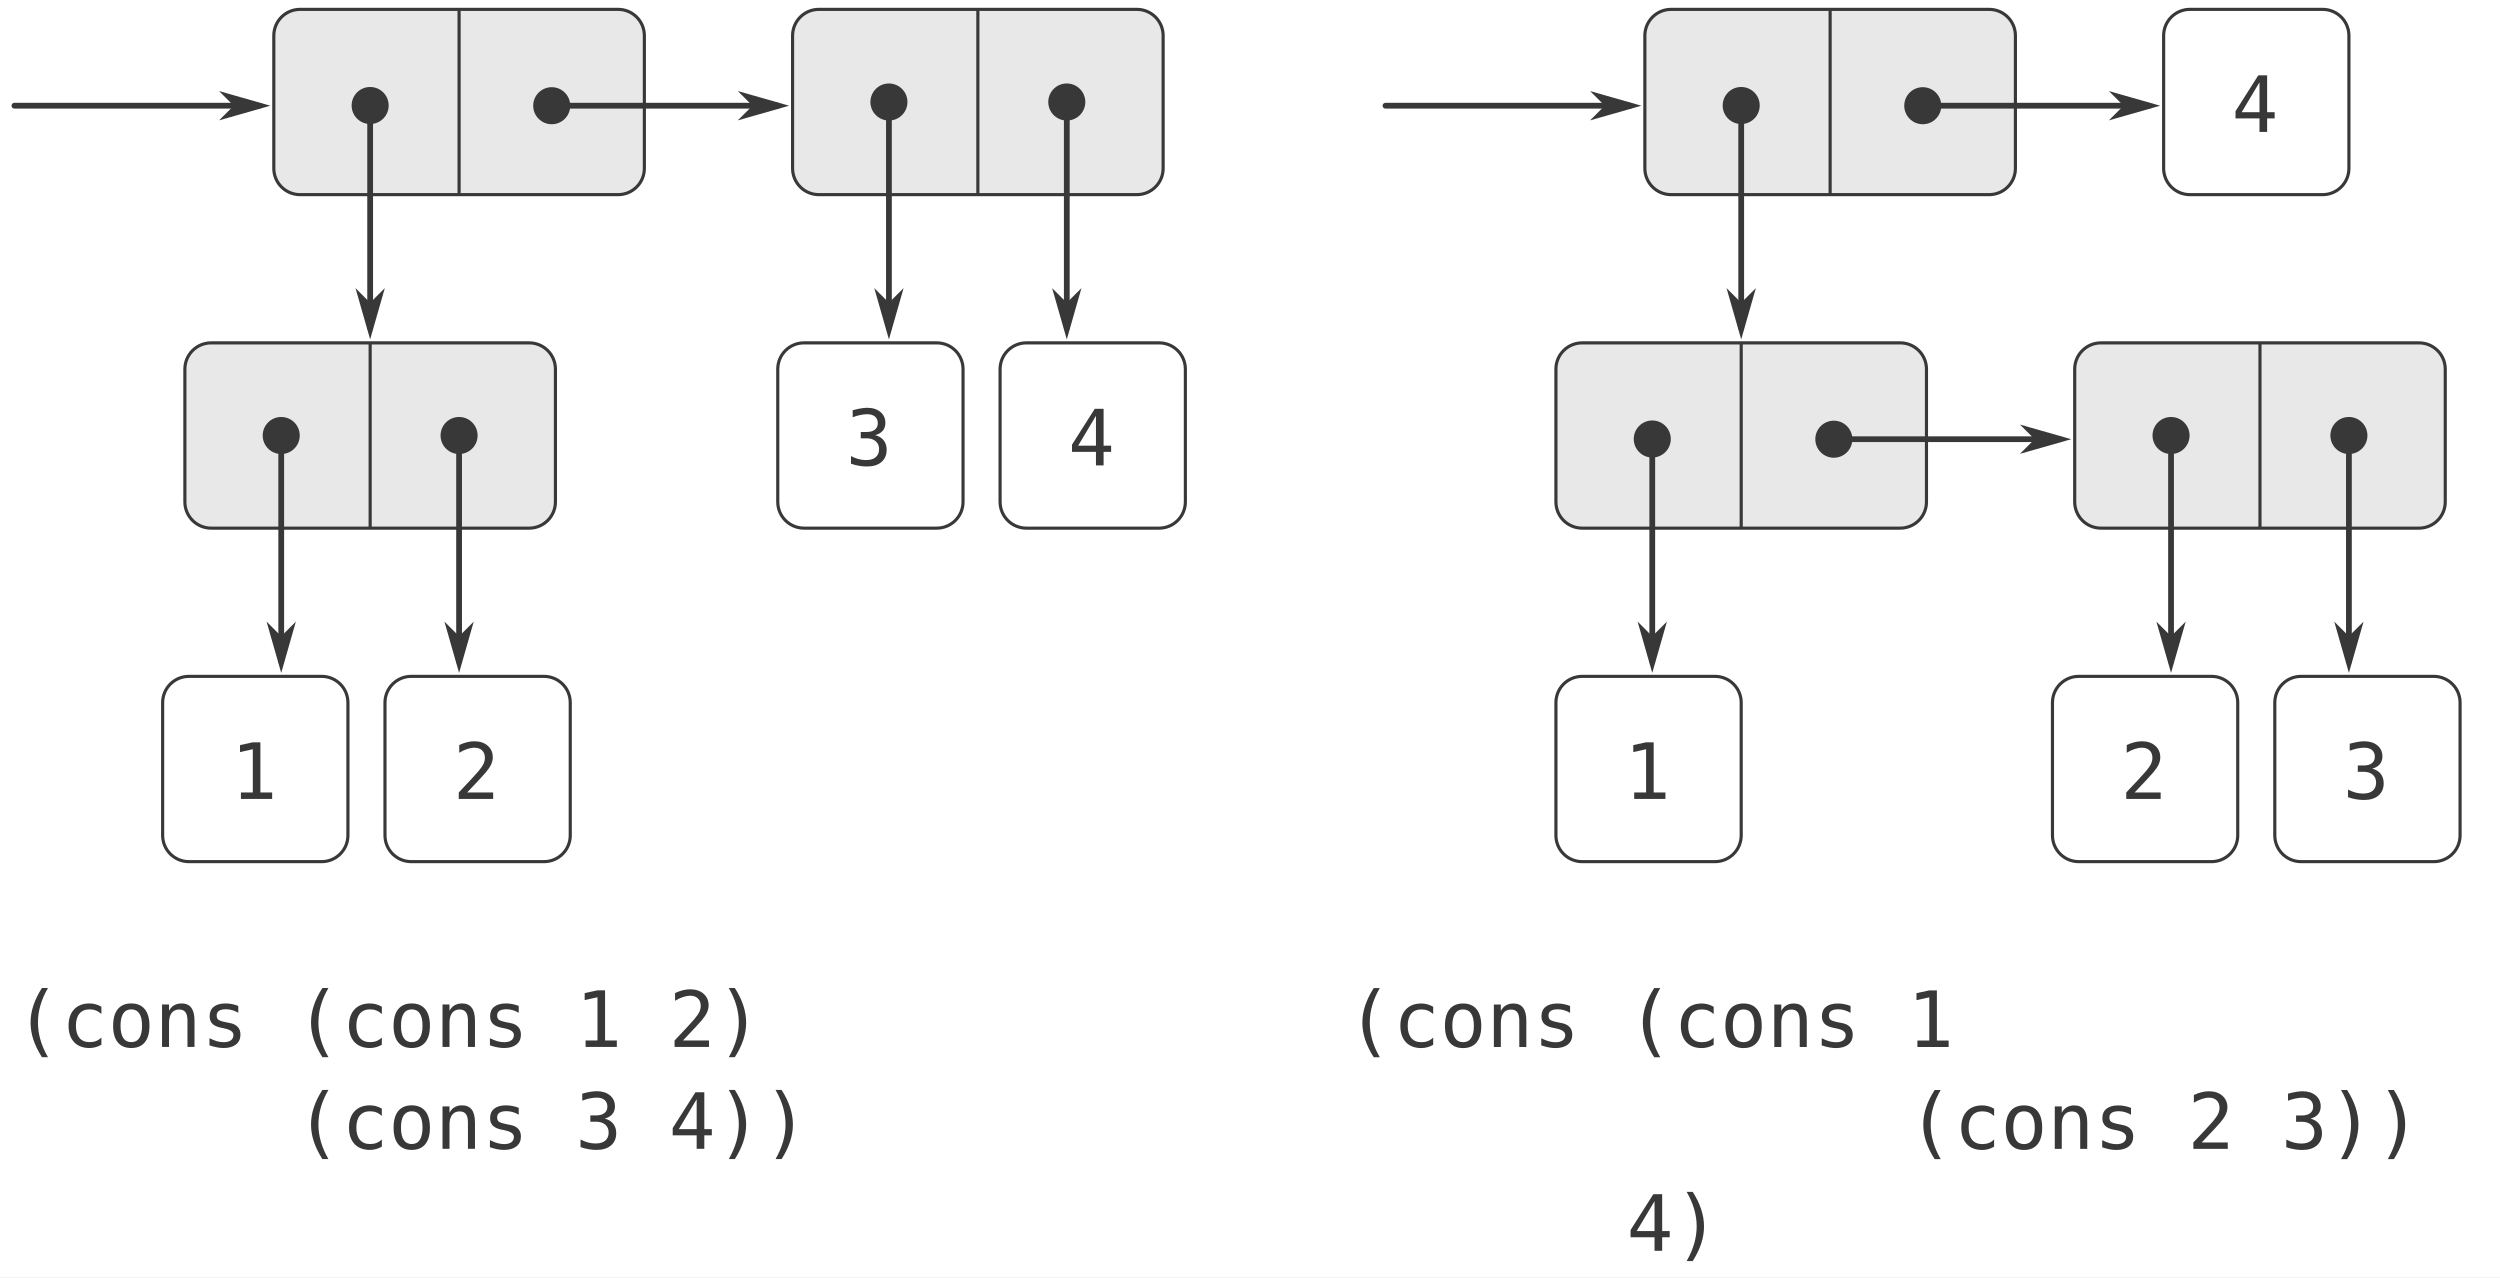
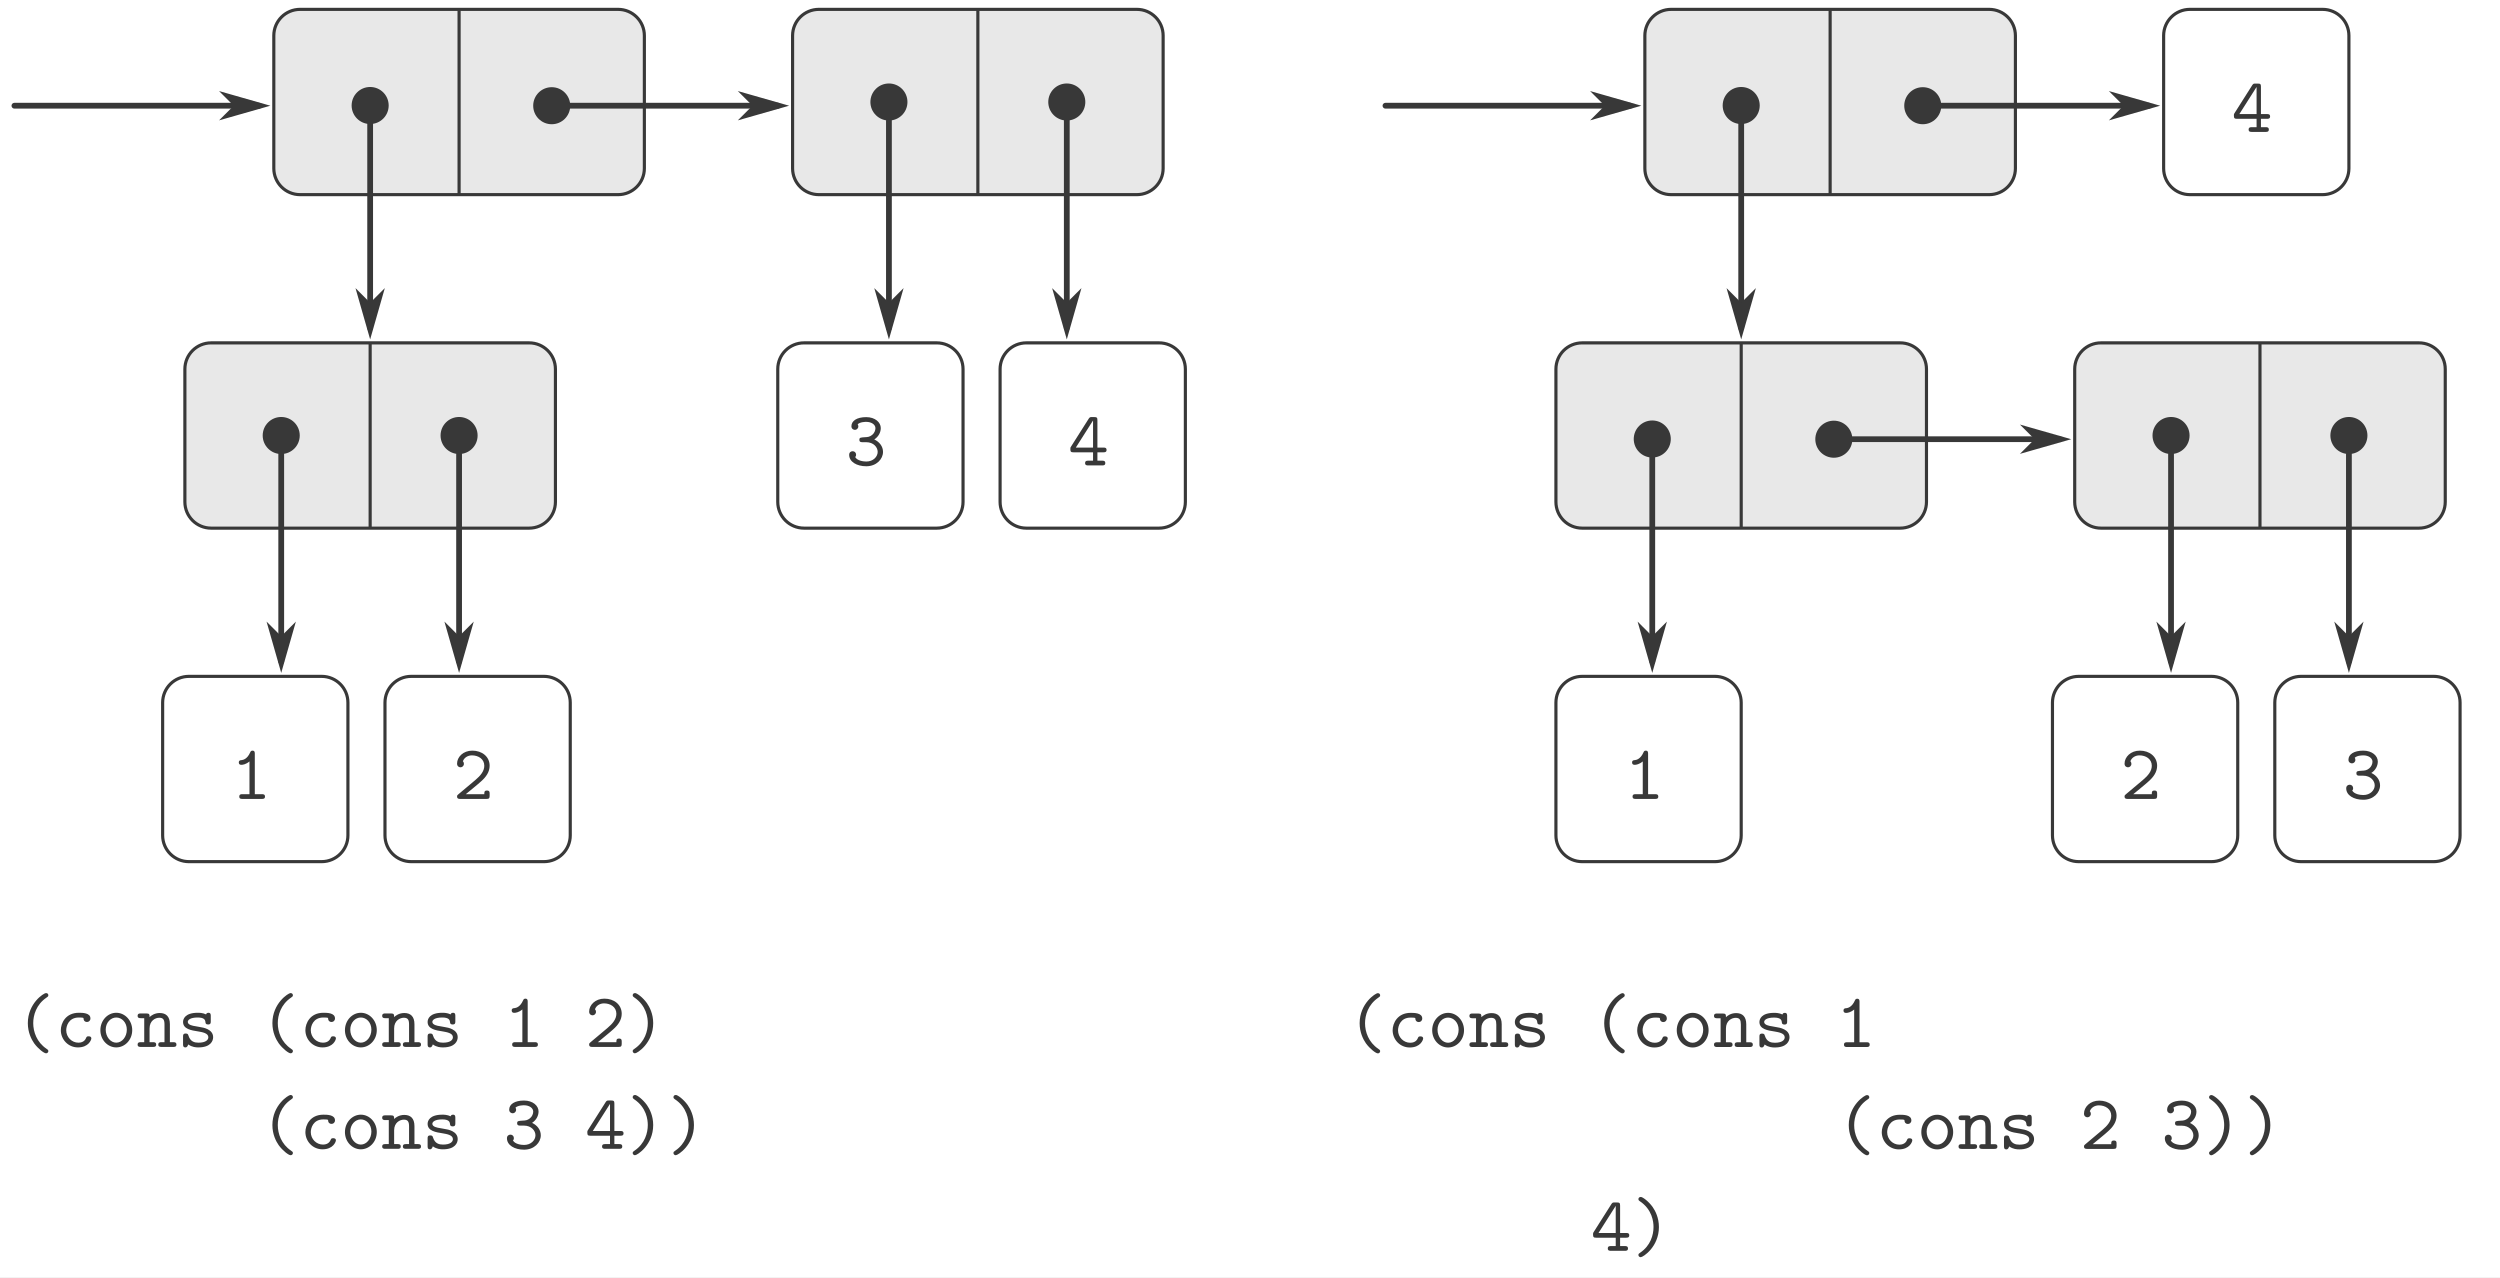
<svg xmlns="http://www.w3.org/2000/svg" preserveAspectRatio="xMinYMin meet" viewBox="0 0 644 329" id="svg2" style="display:inline" version="1.1">
  <defs id="defs4">
    <marker refX="0" refY="0" orient="auto" id="Arrow1Mstart" style="overflow:visible">
      <path d="M 0,0 5,-5 -12.5,0 5,5 0,0 z" transform="matrix(0.4,0,0,0.4,4,0)" id="path4565" style="fill:#383838;fill-rule:evenodd;stroke:#383838;stroke-width:1pt;marker-start:none" />
    </marker>
    <marker refX="0" refY="0" orient="auto" id="Arrow1Lstart" style="overflow:visible">
      <path d="M 0,0 5,-5 -12.5,0 5,5 0,0 z" transform="matrix(0.8,0,0,0.8,10,0)" id="path4559" style="fill-rule:evenodd;stroke:#383838;stroke-width:1pt;marker-start:none" />
    </marker>
    <marker refX="0" refY="0" orient="auto" id="Arrow1Mstart-0" style="overflow:visible">
      <path d="M 0,0 5,-5 -12.5,0 5,5 0,0 z" transform="matrix(0.4,0,0,0.4,4,0)" id="path4565-7" style="fill-rule:evenodd;stroke:#383838;stroke-width:1pt;marker-start:none" />
    </marker>
    <marker refX="0" refY="0" orient="auto" id="Arrow1Mstart-9" style="overflow:visible">
      <path d="M 0,0 5,-5 -12.5,0 5,5 0,0 z" transform="matrix(0.4,0,0,0.4,4,0)" id="path4565-6" style="fill-rule:evenodd;stroke:#383838;stroke-width:1pt;marker-start:none" />
    </marker>
    <marker refX="0" refY="0" orient="auto" id="Arrow1Mstart-2" style="overflow:visible">
      <path d="M 0,0 5,-5 -12.5,0 5,5 0,0 z" transform="matrix(0.4,0,0,0.4,4,0)" id="path4565-4" style="fill-rule:evenodd;stroke:#383838;stroke-width:1pt;marker-start:none" />
    </marker>
    <marker refX="0" refY="0" orient="auto" id="Arrow1Mstart-3" style="overflow:visible">
      <path d="M 0,0 5,-5 -12.5,0 5,5 0,0 z" transform="matrix(0.4,0,0,0.4,4,0)" id="path4565-2" style="fill-rule:evenodd;stroke:#383838;stroke-width:1pt;marker-start:none" />
    </marker>
    <marker refX="0" refY="0" orient="auto" id="marker3340" style="overflow:visible">
      <path d="M 0,0 5,-5 -12.5,0 5,5 0,0 z" transform="matrix(0.4,0,0,0.4,4,0)" id="path3342" style="fill-rule:evenodd;stroke:#383838;stroke-width:1pt;marker-start:none" />
    </marker>
    <marker refX="0" refY="0" orient="auto" id="marker3344" style="overflow:visible">
      <path d="M 0,0 5,-5 -12.5,0 5,5 0,0 z" transform="matrix(0.4,0,0,0.4,4,0)" id="path3346" style="fill-rule:evenodd;stroke:#383838;stroke-width:1pt;marker-start:none" />
    </marker>
    <marker refX="0" refY="0" orient="auto" id="Arrow1Mstart-6" style="overflow:visible">
      <path d="M 0,0 5,-5 -12.5,0 5,5 0,0 z" transform="matrix(0.4,0,0,0.4,4,0)" id="path4565-9" style="fill-rule:evenodd;stroke:#383838;stroke-width:1pt;marker-start:none" />
    </marker>
    <marker refX="0" refY="0" orient="auto" id="marker3411" style="overflow:visible">
      <path d="M 0,0 5,-5 -12.5,0 5,5 0,0 z" transform="matrix(0.4,0,0,0.4,4,0)" id="path3413" style="fill-rule:evenodd;stroke:#383838;stroke-width:1pt;marker-start:none" />
    </marker>
    <marker refX="0" refY="0" orient="auto" id="marker3415" style="overflow:visible">
      <path d="M 0,0 5,-5 -12.5,0 5,5 0,0 z" transform="matrix(0.4,0,0,0.4,4,0)" id="path3417" style="fill-rule:evenodd;stroke:#383838;stroke-width:1pt;marker-start:none" />
    </marker>
    <marker refX="0" refY="0" orient="auto" id="Arrow1Mstart-8" style="overflow:visible">
      <path d="M 0,0 5,-5 -12.5,0 5,5 0,0 z" transform="matrix(0.4,0,0,0.4,4,0)" id="path4565-95" style="fill-rule:evenodd;stroke:#383838;stroke-width:1pt;marker-start:none" />
    </marker>
    <marker refX="0" refY="0" orient="auto" id="marker3505" style="overflow:visible">
      <path d="M 0,0 5,-5 -12.5,0 5,5 0,0 z" transform="matrix(0.4,0,0,0.4,4,0)" id="path3507" style="fill-rule:evenodd;stroke:#383838;stroke-width:1pt;marker-start:none" />
    </marker>
    <marker refX="0" refY="0" orient="auto" id="marker3509" style="overflow:visible">
      <path d="M 0,0 5,-5 -12.5,0 5,5 0,0 z" transform="matrix(0.4,0,0,0.4,4,0)" id="path3511" style="fill-rule:evenodd;stroke:#383838;stroke-width:1pt;marker-start:none" />
    </marker>
    <marker refX="0" refY="0" orient="auto" id="Arrow1Mstart-88" style="overflow:visible">
      <path d="M 0,0 5,-5 -12.5,0 5,5 0,0 z" transform="matrix(0.4,0,0,0.4,4,0)" id="path4565-45" style="fill-rule:evenodd;stroke:#383838;stroke-width:1pt;marker-start:none" />
    </marker>
    <marker refX="0" refY="0" orient="auto" id="Arrow1Mstart-33" style="overflow:visible">
      <path d="M 0,0 5,-5 -12.5,0 5,5 0,0 z" transform="matrix(0.4,0,0,0.4,4,0)" id="path4565-46" style="fill-rule:evenodd;stroke:#383838;stroke-width:1pt;marker-start:none" />
    </marker>
    <marker refX="0" refY="0" orient="auto" id="marker3610" style="overflow:visible">
      <path d="M 0,0 5,-5 -12.5,0 5,5 0,0 z" transform="matrix(0.4,0,0,0.4,4,0)" id="path3612" style="fill-rule:evenodd;stroke:#383838;stroke-width:1pt;marker-start:none" />
    </marker>
    <marker refX="0" refY="0" orient="auto" id="Arrow1Mstart-27" style="overflow:visible">
      <path d="M 0,0 5,-5 -12.5,0 5,5 0,0 z" transform="matrix(0.4,0,0,0.4,4,0)" id="path4565-91" style="fill-rule:evenodd;stroke:#383838;stroke-width:1pt;marker-start:none" />
    </marker>
    <marker refX="0" refY="0" orient="auto" id="marker3686" style="overflow:visible">
      <path d="M 0,0 5,-5 -12.5,0 5,5 0,0 z" transform="matrix(0.4,0,0,0.4,4,0)" id="path3688" style="fill-rule:evenodd;stroke:#383838;stroke-width:1pt;marker-start:none" />
    </marker>
    <marker refX="0" refY="0" orient="auto" id="marker3690" style="overflow:visible">
      <path d="M 0,0 5,-5 -12.5,0 5,5 0,0 z" transform="matrix(0.4,0,0,0.4,4,0)" id="path3692" style="fill-rule:evenodd;stroke:#383838;stroke-width:1pt;marker-start:none" />
    </marker>
    <marker refX="0" refY="0" orient="auto" id="Arrow1Mstart-1" style="overflow:visible">
      <path d="M 0,0 5,-5 -12.5,0 5,5 0,0 z" transform="matrix(0.4,0,0,0.4,4,0)" id="path4565-26" style="fill-rule:evenodd;stroke:#383838;stroke-width:1pt;marker-start:none" />
    </marker>
    <marker refX="0" refY="0" orient="auto" id="marker3750" style="overflow:visible">
      <path d="M 0,0 5,-5 -12.5,0 5,5 0,0 z" transform="matrix(0.4,0,0,0.4,4,0)" id="path3752" style="fill-rule:evenodd;stroke:#383838;stroke-width:1pt;marker-start:none" />
    </marker>
  </defs>
  <rect width="100%" height="100%" fill="white" />
  <g transform="translate(-36.63954,-60.65625)" id="layer5">
    <rect width="95.455" height="47.727" rx="6.764" ry="6.764" x="107.173" y="63.069" id="rect3794-7-1-0" style="fill:#e8e8e8;fill-opacity:1;stroke:#383838;stroke-width:0.812;stroke-linecap:round;stroke-linejoin:round;stroke-miterlimit:4;stroke-opacity:1;stroke-dasharray:none;stroke-dashoffset:0;display:inline" />
    <rect width="95.455" height="47.727" rx="6.764" ry="6.764" x="460.354" y="63.069" id="rect3794-7-1-0-3" style="fill:#e8e8e8;fill-opacity:1;stroke:#383838;stroke-width:0.812;stroke-linecap:round;stroke-linejoin:round;stroke-miterlimit:4;stroke-opacity:1;stroke-dasharray:none;stroke-dashoffset:0;display:inline" />
    <rect width="95.455" height="47.727" rx="6.764" ry="6.764" x="240.809" y="63.069" id="rect3794-7-1-0-0" style="fill:#e8e8e8;fill-opacity:1;stroke:#383838;stroke-width:0.812;stroke-linecap:round;stroke-linejoin:round;stroke-miterlimit:4;stroke-opacity:1;stroke-dasharray:none;stroke-dashoffset:0;display:inline" />
    <rect width="95.455" height="47.727" rx="6.764" ry="6.764" x="84.263" y="148.979" id="rect3794-7-1-0-0-6" style="fill:#e8e8e8;fill-opacity:1;stroke:#383838;stroke-width:0.812;stroke-linecap:round;stroke-linejoin:round;stroke-miterlimit:4;stroke-opacity:1;stroke-dasharray:none;stroke-dashoffset:0;display:inline" />
    <rect width="47.727" height="47.727" rx="6.764" ry="6.764" x="236.991" y="148.979" id="rect3794-77-9-8-4" style="fill:none;stroke:#383838;stroke-width:0.812;stroke-linecap:round;stroke-linejoin:round;stroke-miterlimit:4;stroke-opacity:1;stroke-dasharray:none;stroke-dashoffset:0;display:inline" />
    <rect width="47.727" height="47.727" rx="6.764" ry="6.764" x="294.263" y="148.979" id="rect3794-77-9-48" style="fill:none;stroke:#383838;stroke-width:0.812;stroke-linecap:round;stroke-linejoin:round;stroke-miterlimit:4;stroke-opacity:1;stroke-dasharray:none;stroke-dashoffset:0;display:inline" />
    <rect width="47.727" height="47.727" rx="6.764" ry="6.764" x="78.536" y="234.888" id="rect3794-77-9-4-6" style="fill:none;stroke:#383838;stroke-width:0.812;stroke-linecap:round;stroke-linejoin:round;stroke-miterlimit:4;stroke-opacity:1;stroke-dasharray:none;stroke-dashoffset:0;display:inline" />
    <rect width="47.727" height="47.727" rx="6.764" ry="6.764" x="135.809" y="234.888" id="rect3794-77-9-5-4" style="fill:none;stroke:#383838;stroke-width:0.812;stroke-linecap:round;stroke-linejoin:round;stroke-miterlimit:4;stroke-opacity:1;stroke-dasharray:none;stroke-dashoffset:0;display:inline" />
    <rect width="47.727" height="47.727" rx="6.764" ry="6.764" x="593.991" y="63.069" id="rect3794-77-9" style="fill:none;stroke:#383838;stroke-width:0.812;stroke-linecap:round;stroke-linejoin:round;stroke-miterlimit:4;stroke-opacity:1;stroke-dasharray:none;stroke-dashoffset:0;display:inline" />
    <rect width="95.455" height="47.727" rx="6.764" ry="6.764" x="437.445" y="148.979" id="rect3794-7-1-0-6" style="fill:#e8e8e8;fill-opacity:1;stroke:#383838;stroke-width:0.812;stroke-linecap:round;stroke-linejoin:round;stroke-miterlimit:4;stroke-opacity:1;stroke-dasharray:none;stroke-dashoffset:0;display:inline" />
    <rect width="95.455" height="47.727" rx="6.764" ry="6.764" x="571.082" y="148.979" id="rect3794-7-1-0-0-5" style="fill:#e8e8e8;fill-opacity:1;stroke:#383838;stroke-width:0.812;stroke-linecap:round;stroke-linejoin:round;stroke-miterlimit:4;stroke-opacity:1;stroke-dasharray:none;stroke-dashoffset:0;display:inline" />
    <rect width="47.727" height="47.727" rx="6.764" ry="6.764" x="437.445" y="234.888" id="rect3794-77-9-4" style="fill:none;stroke:#383838;stroke-width:0.812;stroke-linecap:round;stroke-linejoin:round;stroke-miterlimit:4;stroke-opacity:1;stroke-dasharray:none;stroke-dashoffset:0;display:inline" />
    <rect width="47.727" height="47.727" rx="6.764" ry="6.764" x="565.354" y="234.888" id="rect3794-77-9-5" style="fill:none;stroke:#383838;stroke-width:0.812;stroke-linecap:round;stroke-linejoin:round;stroke-miterlimit:4;stroke-opacity:1;stroke-dasharray:none;stroke-dashoffset:0;display:inline" />
    <rect width="47.727" height="47.727" rx="6.764" ry="6.764" x="622.627" y="234.888" id="rect3794-77-9-8" style="fill:none;stroke:#383838;stroke-width:0.812;stroke-linecap:round;stroke-linejoin:round;stroke-miterlimit:4;stroke-opacity:1;stroke-dasharray:none;stroke-dashoffset:0;display:inline" />
  </g>
  <g transform="translate(-36.63954,-60.65625)" id="layer2" style="display:inline">
    <path d="m 120,84.862 a 2.5,2.5 0 1 1 -5,0 2.5,2.5 0 1 1 5,0 z" transform="matrix(1.909091,0,0,1.909091,-92.3275,-74.17438)" id="path4491-4-7" style="fill:#383838;fill-opacity:1;stroke:#383838;stroke-width:0;stroke-linecap:round;stroke-linejoin:round;stroke-miterlimit:4;stroke-opacity:1;stroke-dasharray:none;stroke-dashoffset:0;display:inline" />
    <path d="m 120,84.862 a 2.5,2.5 0 1 1 -5,0 2.5,2.5 0 1 1 5,0 z" transform="matrix(1.909091,0,0,1.909091,-45.55477,-74.12203)" id="path4491-44-0" style="fill:#383838;fill-opacity:1;stroke:#383838;stroke-width:0;stroke-linecap:round;stroke-linejoin:round;stroke-miterlimit:4;stroke-opacity:1;stroke-dasharray:none;stroke-dashoffset:0;display:inline" />
    <path d="m 131.991,145.16 0,-53.455" id="path4554-5-0" style="fill:none;stroke:#383838;stroke-width:1.488;stroke-linecap:round;stroke-linejoin:round;stroke-miterlimit:4;stroke-opacity:1;stroke-dasharray:none;marker-start:url(#Arrow1Mstart);display:inline" />
    <path d="m 236.991,87.888 -53.455,0" id="path4554-5-2-3" style="fill:none;stroke:#383838;stroke-width:1.488;stroke-linecap:round;stroke-linejoin:round;stroke-miterlimit:4;stroke-opacity:1;stroke-dasharray:none;marker-start:url(#Arrow1Mstart);display:inline" />
    <path d="m 103.354,87.888 -63,0" id="path4554-9-4" style="fill:none;stroke:#383838;stroke-width:1.488;stroke-linecap:round;stroke-linejoin:round;stroke-miterlimit:4;stroke-opacity:1;stroke-dasharray:none;marker-start:url(#Arrow1Mstart);display:inline" />
    <path d="m 311.445,145.16 0,-53.455" id="path4554-5-0-2-6" style="fill:none;stroke:#383838;stroke-width:1.488;stroke-linecap:round;stroke-linejoin:round;stroke-miterlimit:4;stroke-opacity:1;stroke-dasharray:none;marker-start:url(#Arrow1Mstart);display:inline" />
    <path d="m 265.627,145.16 0,-53.455" id="path4554-5-0-2" style="fill:none;stroke:#383838;stroke-width:1.488;stroke-linecap:round;stroke-linejoin:round;stroke-miterlimit:4;stroke-opacity:1;stroke-dasharray:none;marker-start:url(#Arrow1Mstart);display:inline" />
    <path d="m 109.082,231.069 0,-53.455" id="path4554-5-0-2-2" style="fill:none;stroke:#383838;stroke-width:1.488;stroke-linecap:round;stroke-linejoin:round;stroke-miterlimit:4;stroke-opacity:1;stroke-dasharray:none;marker-start:url(#Arrow1Mstart);display:inline" />
    <path d="m 154.9,231.069 0,-53.455" id="path4554-5-0-2-6-9" style="fill:none;stroke:#383838;stroke-width:1.488;stroke-linecap:round;stroke-linejoin:round;stroke-miterlimit:4;stroke-opacity:1;stroke-dasharray:none;marker-start:url(#Arrow1Mstart);display:inline" />
    <path d="m 485.173,145.16 0,-53.455" id="path4554-5-0-9" style="fill:none;stroke:#383838;stroke-width:1.488;stroke-linecap:round;stroke-linejoin:round;stroke-miterlimit:4;stroke-opacity:1;stroke-dasharray:none;marker-start:url(#Arrow1Mstart);display:inline" />
    <path d="m 590.173,87.888 -53.455,0" id="path4554-5-2-3-8" style="fill:none;stroke:#383838;stroke-width:1.488;stroke-linecap:round;stroke-linejoin:round;stroke-miterlimit:4;stroke-opacity:1;stroke-dasharray:none;marker-start:url(#Arrow1Mstart);display:inline" />
    <path d="m 456.536,87.888 -63,0" id="path4554-9-4-6" style="fill:none;stroke:#383838;stroke-width:1.488;stroke-linecap:round;stroke-linejoin:round;stroke-miterlimit:4;stroke-opacity:1;stroke-dasharray:none;marker-start:url(#Arrow1Mstart);display:inline" />
    <path d="m 508.082,63.069 0,47.727" id="path4405-1-3-3" style="fill:none;stroke:#383838;stroke-width:0.812;stroke-linecap:butt;stroke-linejoin:miter;stroke-miterlimit:4;stroke-opacity:1;stroke-dasharray:none;display:inline" />
    <path d="m 288.536,63.069 0,47.727" id="path4405-1-3-8" style="fill:none;stroke:#383838;stroke-width:0.812;stroke-linecap:butt;stroke-linejoin:miter;stroke-miterlimit:4;stroke-opacity:1;stroke-dasharray:none;display:inline" />
    <path d="m 154.9,63.069 0,47.727" id="path4405-1-3" style="fill:none;stroke:#383838;stroke-width:0.812;stroke-linecap:butt;stroke-linejoin:miter;stroke-miterlimit:4;stroke-opacity:1;stroke-dasharray:none;display:inline" />
    <path d="m 131.991,148.979 0,47.727" id="path4405-1-3-8-1" style="fill:none;stroke:#383838;stroke-width:0.812;stroke-linecap:butt;stroke-linejoin:miter;stroke-miterlimit:4;stroke-opacity:1;stroke-dasharray:none;display:inline" />
    <path d="m 485.173,148.979 0,47.727" id="path4405-1-3-84" style="fill:none;stroke:#383838;stroke-width:0.812;stroke-linecap:butt;stroke-linejoin:miter;stroke-miterlimit:4;stroke-opacity:1;stroke-dasharray:none;display:inline" />
    <path d="m 618.809,148.979 0,47.727" id="path4405-1-3-8-6" style="fill:none;stroke:#383838;stroke-width:0.812;stroke-linecap:butt;stroke-linejoin:miter;stroke-miterlimit:4;stroke-opacity:1;stroke-dasharray:none;display:inline" />
    <path d="m 462.263,231.069 0,-53.455" id="path4554-5-0-7" style="fill:none;stroke:#383838;stroke-width:1.488;stroke-linecap:round;stroke-linejoin:round;stroke-miterlimit:4;stroke-opacity:1;stroke-dasharray:none;marker-start:url(#Arrow1Mstart);display:inline" />
    <path d="m 567.263,173.797 -53.455,0" id="path4554-5-2-3-2" style="fill:none;stroke:#383838;stroke-width:1.488;stroke-linecap:round;stroke-linejoin:round;stroke-miterlimit:4;stroke-opacity:1;stroke-dasharray:none;marker-start:url(#Arrow1Mstart);display:inline" />
    <path d="m 595.9,231.069 0,-53.455" id="path4554-5-0-2-26" style="fill:none;stroke:#383838;stroke-width:1.488;stroke-linecap:round;stroke-linejoin:round;stroke-miterlimit:4;stroke-opacity:1;stroke-dasharray:none;marker-start:url(#Arrow1Mstart);display:inline" />
    <path d="m 641.718,231.069 0,-53.455" id="path4554-5-0-2-6-91" style="fill:none;stroke:#383838;stroke-width:1.488;stroke-linecap:round;stroke-linejoin:round;stroke-miterlimit:4;stroke-opacity:1;stroke-dasharray:none;marker-start:url(#Arrow1Mstart);display:inline" />
  </g>
  <g transform="translate(-36.63954,-60.65625)" id="layer3" style="display:inline">
    <path d="m 120,84.862 a 2.5,2.5 0 1 1 -5,0 2.5,2.5 0 1 1 5,0 z" transform="matrix(1.909091,0,0,1.909091,260.8544,-74.17438)" id="path4491-4-7-3" style="fill:#383838;fill-opacity:1;stroke:#383838;stroke-width:0;stroke-linecap:round;stroke-linejoin:round;stroke-miterlimit:4;stroke-opacity:1;stroke-dasharray:none;stroke-dashoffset:0;display:inline" />
    <path d="m 120,84.862 a 2.5,2.5 0 1 1 -5,0 2.5,2.5 0 1 1 5,0 z" transform="matrix(1.909091,0,0,1.909091,307.6271,-74.12203)" id="path4491-44-0-7" style="fill:#383838;fill-opacity:1;stroke:#383838;stroke-width:0;stroke-linecap:round;stroke-linejoin:round;stroke-miterlimit:4;stroke-opacity:1;stroke-dasharray:none;stroke-dashoffset:0;display:inline" />
    <path d="m 120,84.862 a 2.5,2.5 0 1 1 -5,0 2.5,2.5 0 1 1 5,0 z" transform="matrix(1.909091,0,0,1.909091,237.9453,11.73474)" id="path4491-4-7-6" style="fill:#383838;fill-opacity:1;stroke:#383838;stroke-width:0;stroke-linecap:round;stroke-linejoin:round;stroke-miterlimit:4;stroke-opacity:1;stroke-dasharray:none;stroke-dashoffset:0;display:inline" />
    <path d="m 120,84.862 a 2.5,2.5 0 1 1 -5,0 2.5,2.5 0 1 1 5,0 z" transform="matrix(1.909091,0,0,1.909091,284.718,11.78709)" id="path4491-44-0-6" style="fill:#383838;fill-opacity:1;stroke:#383838;stroke-width:0;stroke-linecap:round;stroke-linejoin:round;stroke-miterlimit:4;stroke-opacity:1;stroke-dasharray:none;stroke-dashoffset:0;display:inline" />
-     <text x="454.968" y="266.456" id="text3007-0-2" xml:space="preserve" style="font-size:20px;font-style:normal;font-variant:normal;font-weight:normal;font-stretch:normal;line-height:125%;letter-spacing:0px;word-spacing:0px;fill:#383838;fill-opacity:1;stroke:none;font-family:Inconsolata;-inkscape-font-specification:Inconsolata">
-       <tspan x="454.968" y="266.456" id="tspan3009-8-5" style="font-weight:normal;-inkscape-font-specification:Inconsolata">1</tspan>
+     <text x="454.968" y="266.456" id="text3007-0-2" xml:space="preserve" style="font-size:20px;font-style:normal;font-variant:normal;font-weight:normal;font-stretch:normal;line-height:125%;letter-spacing:0px;word-spacing:0px;fill:#383838;fill-opacity:1;stroke:none;font-family:Latin Modern Mono;-inkscape-font-specification:Latin Modern Mono">
+       <tspan x="454.968" y="266.456" id="tspan3009-8-5" style="font-weight:normal;-inkscape-font-specification:Latin Modern Mono">1</tspan>
    </text>
-     <text x="611.513" y="94.638" id="text3007-0" xml:space="preserve" style="font-size:20px;font-style:normal;font-variant:normal;font-weight:normal;font-stretch:normal;line-height:125%;letter-spacing:0px;word-spacing:0px;fill:#383838;fill-opacity:1;stroke:none;font-family:Inconsolata;-inkscape-font-specification:Inconsolata">
-       <tspan x="611.513" y="94.638" id="tspan3009-8" style="font-weight:normal;-inkscape-font-specification:Inconsolata">4</tspan>
+     <text x="611.513" y="94.638" id="text3007-0" xml:space="preserve" style="font-size:20px;font-style:normal;font-variant:normal;font-weight:normal;font-stretch:normal;line-height:125%;letter-spacing:0px;word-spacing:0px;fill:#383838;fill-opacity:1;stroke:none;font-family:Latin Modern Mono;-inkscape-font-specification:Latin Modern Mono">
+       <tspan x="611.513" y="94.638" id="tspan3009-8" style="font-weight:normal;-inkscape-font-specification:Latin Modern Mono">4</tspan>
    </text>
    <path d="m 120,84.862 a 2.5,2.5 0 1 1 -5,0 2.5,2.5 0 1 1 5,0 z" transform="matrix(1.909091,0,0,1.909091,371.5816,10.83253)" id="path4491-4-7-37-2" style="fill:#383838;fill-opacity:1;stroke:#383838;stroke-width:0;stroke-linecap:round;stroke-linejoin:round;stroke-miterlimit:4;stroke-opacity:1;stroke-dasharray:none;stroke-dashoffset:0;display:inline" />
    <path d="m 120,84.862 a 2.5,2.5 0 1 1 -5,0 2.5,2.5 0 1 1 5,0 z" transform="matrix(1.909091,0,0,1.909091,417.3998,10.83253)" id="path4491-44-0-8-5" style="fill:#383838;fill-opacity:1;stroke:#383838;stroke-width:0;stroke-linecap:round;stroke-linejoin:round;stroke-miterlimit:4;stroke-opacity:1;stroke-dasharray:none;stroke-dashoffset:0;display:inline" />
-     <text x="582.877" y="266.456" id="text3007-0-7" xml:space="preserve" style="font-size:20px;font-style:normal;font-variant:normal;font-weight:normal;font-stretch:normal;line-height:125%;letter-spacing:0px;word-spacing:0px;fill:#383838;fill-opacity:1;stroke:none;font-family:Inconsolata;-inkscape-font-specification:Inconsolata">
-       <tspan x="582.877" y="266.456" id="tspan3009-8-52" style="font-weight:normal;-inkscape-font-specification:Inconsolata">2</tspan>
+     <text x="582.877" y="266.456" id="text3007-0-7" xml:space="preserve" style="font-size:20px;font-style:normal;font-variant:normal;font-weight:normal;font-stretch:normal;line-height:125%;letter-spacing:0px;word-spacing:0px;fill:#383838;fill-opacity:1;stroke:none;font-family:Latin Modern Mono;-inkscape-font-specification:Latin Modern Mono">
+       <tspan x="582.877" y="266.456" id="tspan3009-8-52" style="font-weight:normal;-inkscape-font-specification:Latin Modern Mono">2</tspan>
    </text>
-     <text x="640.15" y="266.456" id="text3007-0-6" xml:space="preserve" style="font-size:20px;font-style:normal;font-variant:normal;font-weight:normal;font-stretch:normal;line-height:125%;letter-spacing:0px;word-spacing:0px;fill:#383838;fill-opacity:1;stroke:none;font-family:Inconsolata;-inkscape-font-specification:Inconsolata">
-       <tspan x="640.15" y="266.456" id="tspan3009-8-6" style="font-weight:normal;-inkscape-font-specification:Inconsolata">3</tspan>
+     <text x="640.15" y="266.456" id="text3007-0-6" xml:space="preserve" style="font-size:20px;font-style:normal;font-variant:normal;font-weight:normal;font-stretch:normal;line-height:125%;letter-spacing:0px;word-spacing:0px;fill:#383838;fill-opacity:1;stroke:none;font-family:Latin Modern Mono;-inkscape-font-specification:Latin Modern Mono">
+       <tspan x="640.15" y="266.456" id="tspan3009-8-6" style="font-weight:normal;-inkscape-font-specification:Latin Modern Mono">3</tspan>
    </text>
    <path d="m 120,84.862 a 2.5,2.5 0 1 1 -5,0 2.5,2.5 0 1 1 5,0 z" transform="matrix(1.909091,0,0,1.909091,-115.2366,10.83253)" id="path4491-4-7-37-7" style="fill:#383838;fill-opacity:1;stroke:#383838;stroke-width:0;stroke-linecap:round;stroke-linejoin:round;stroke-miterlimit:4;stroke-opacity:1;stroke-dasharray:none;stroke-dashoffset:0;display:inline" />
    <path d="m 120,84.862 a 2.5,2.5 0 1 1 -5,0 2.5,2.5 0 1 1 5,0 z" transform="matrix(1.909091,0,0,1.909091,-69.41841,10.83253)" id="path4491-44-0-8-2" style="fill:#383838;fill-opacity:1;stroke:#383838;stroke-width:0;stroke-linecap:round;stroke-linejoin:round;stroke-miterlimit:4;stroke-opacity:1;stroke-dasharray:none;stroke-dashoffset:0;display:inline" />
    <path d="m 120,84.862 a 2.5,2.5 0 1 1 -5,0 2.5,2.5 0 1 1 5,0 z" transform="matrix(1.909091,0,0,1.909091,41.30888,-75.07657)" id="path4491-4-7-37" style="fill:#383838;fill-opacity:1;stroke:#383838;stroke-width:0;stroke-linecap:round;stroke-linejoin:round;stroke-miterlimit:4;stroke-opacity:1;stroke-dasharray:none;stroke-dashoffset:0;display:inline" />
    <path d="m 120,84.862 a 2.5,2.5 0 1 1 -5,0 2.5,2.5 0 1 1 5,0 z" transform="matrix(1.909091,0,0,1.909091,87.12706,-75.07657)" id="path4491-44-0-8" style="fill:#383838;fill-opacity:1;stroke:#383838;stroke-width:0;stroke-linecap:round;stroke-linejoin:round;stroke-miterlimit:4;stroke-opacity:1;stroke-dasharray:none;stroke-dashoffset:0;display:inline" />
-     <text x="254.513" y="180.547" id="text3007-0-6-7" xml:space="preserve" style="font-size:20px;font-style:normal;font-variant:normal;font-weight:normal;font-stretch:normal;line-height:125%;letter-spacing:0px;word-spacing:0px;fill:#383838;fill-opacity:1;stroke:none;font-family:Inconsolata;-inkscape-font-specification:Inconsolata">
-       <tspan x="254.513" y="180.547" id="tspan3009-8-6-4" style="font-weight:normal;-inkscape-font-specification:Inconsolata">3</tspan>
+     <text x="254.513" y="180.547" id="text3007-0-6-7" xml:space="preserve" style="font-size:20px;font-style:normal;font-variant:normal;font-weight:normal;font-stretch:normal;line-height:125%;letter-spacing:0px;word-spacing:0px;fill:#383838;fill-opacity:1;stroke:none;font-family:Latin Modern Mono;-inkscape-font-specification:Latin Modern Mono">
+       <tspan x="254.513" y="180.547" id="tspan3009-8-6-4" style="font-weight:normal;-inkscape-font-specification:Latin Modern Mono">3</tspan>
    </text>
-     <text x="311.786" y="180.547" id="text3007-0-3" xml:space="preserve" style="font-size:20px;font-style:normal;font-variant:normal;font-weight:normal;font-stretch:normal;line-height:125%;letter-spacing:0px;word-spacing:0px;fill:#383838;fill-opacity:1;stroke:none;font-family:Inconsolata;-inkscape-font-specification:Inconsolata">
-       <tspan x="311.786" y="180.547" id="tspan3009-8-3" style="font-weight:normal;-inkscape-font-specification:Inconsolata">4</tspan>
+     <text x="311.786" y="180.547" id="text3007-0-3" xml:space="preserve" style="font-size:20px;font-style:normal;font-variant:normal;font-weight:normal;font-stretch:normal;line-height:125%;letter-spacing:0px;word-spacing:0px;fill:#383838;fill-opacity:1;stroke:none;font-family:Latin Modern Mono;-inkscape-font-specification:Latin Modern Mono">
+       <tspan x="311.786" y="180.547" id="tspan3009-8-3" style="font-weight:normal;-inkscape-font-specification:Latin Modern Mono">4</tspan>
    </text>
-     <text x="96.059" y="266.456" id="text3007-0-2-1" xml:space="preserve" style="font-size:20px;font-style:normal;font-variant:normal;font-weight:normal;font-stretch:normal;line-height:125%;letter-spacing:0px;word-spacing:0px;fill:#383838;fill-opacity:1;stroke:none;font-family:Inconsolata;-inkscape-font-specification:Inconsolata">
-       <tspan x="96.059" y="266.456" id="tspan3009-8-5-5" style="font-weight:normal;-inkscape-font-specification:Inconsolata">1</tspan>
+     <text x="96.059" y="266.456" id="text3007-0-2-1" xml:space="preserve" style="font-size:20px;font-style:normal;font-variant:normal;font-weight:normal;font-stretch:normal;line-height:125%;letter-spacing:0px;word-spacing:0px;fill:#383838;fill-opacity:1;stroke:none;font-family:Latin Modern Mono;-inkscape-font-specification:Latin Modern Mono">
+       <tspan x="96.059" y="266.456" id="tspan3009-8-5-5" style="font-weight:normal;-inkscape-font-specification:Latin Modern Mono">1</tspan>
    </text>
-     <text x="153.332" y="266.456" id="text3007-0-7-6" xml:space="preserve" style="font-size:20px;font-style:normal;font-variant:normal;font-weight:normal;font-stretch:normal;line-height:125%;letter-spacing:0px;word-spacing:0px;fill:#383838;fill-opacity:1;stroke:none;font-family:Inconsolata;-inkscape-font-specification:Inconsolata">
-       <tspan x="153.332" y="266.456" id="tspan3009-8-52-6" style="font-weight:normal;-inkscape-font-specification:Inconsolata">2</tspan>
+     <text x="153.332" y="266.456" id="text3007-0-7-6" xml:space="preserve" style="font-size:20px;font-style:normal;font-variant:normal;font-weight:normal;font-stretch:normal;line-height:125%;letter-spacing:0px;word-spacing:0px;fill:#383838;fill-opacity:1;stroke:none;font-family:Latin Modern Mono;-inkscape-font-specification:Latin Modern Mono">
+       <tspan x="153.332" y="266.456" id="tspan3009-8-52-6" style="font-weight:normal;-inkscape-font-specification:Latin Modern Mono">2</tspan>
    </text>
-     <text x="40.354" y="330.342" id="text4089" xml:space="preserve" style="font-size:20px;font-style:normal;font-variant:normal;font-weight:normal;font-stretch:normal;line-height:125%;letter-spacing:0px;word-spacing:0px;fill:#383838;fill-opacity:1;stroke:none;font-family:Inconsolata;-inkscape-font-specification:Inconsolata">
+     <text x="40.354" y="330.342" id="text4089" xml:space="preserve" style="font-size:20px;font-style:normal;font-variant:normal;font-weight:normal;font-stretch:normal;line-height:125%;letter-spacing:0px;word-spacing:0px;fill:#383838;fill-opacity:1;stroke:none;font-family:Latin Modern Mono;-inkscape-font-specification:Latin Modern Mono">
      <tspan x="40.354" y="330.342" id="tspan4091">(cons (cons 1 2) </tspan>
      <tspan x="40.354" y="356.592" id="tspan4095" xml:space="preserve">      (cons 3 4))</tspan>
    </text>
-     <text x="383.429" y="330.362" id="text6463" xml:space="preserve" style="font-size:20px;font-style:normal;font-variant:normal;font-weight:500;font-stretch:normal;text-align:center;line-height:125%;letter-spacing:0px;word-spacing:0px;text-anchor:middle;fill:#383838;fill-opacity:1;stroke:none;font-family:Inconsolata;-inkscape-font-specification:Inconsolata Medium">
+     <text x="383.429" y="330.362" id="text6463" xml:space="preserve" style="font-size:20px;font-style:normal;font-variant:normal;font-weight:500;font-stretch:normal;text-align:center;line-height:125%;letter-spacing:0px;word-spacing:0px;text-anchor:middle;fill:#383838;fill-opacity:1;stroke:none;font-family:Latin Modern Mono;-inkscape-font-specification:Latin Modern Mono Medium">
      <tspan x="383.429" y="330.362" id="tspan6465" style="text-align:start;text-anchor:start">(cons (cons 1</tspan>
      <tspan x="383.429" y="356.612" id="tspan6469" xml:space="preserve" style="text-align:start;text-anchor:start">            (cons 2 3)) </tspan>
      <tspan x="383.429" y="382.862" id="tspan6479" xml:space="preserve" style="text-align:start;text-anchor:start">      4)</tspan>
    </text>
  </g>
</svg>
